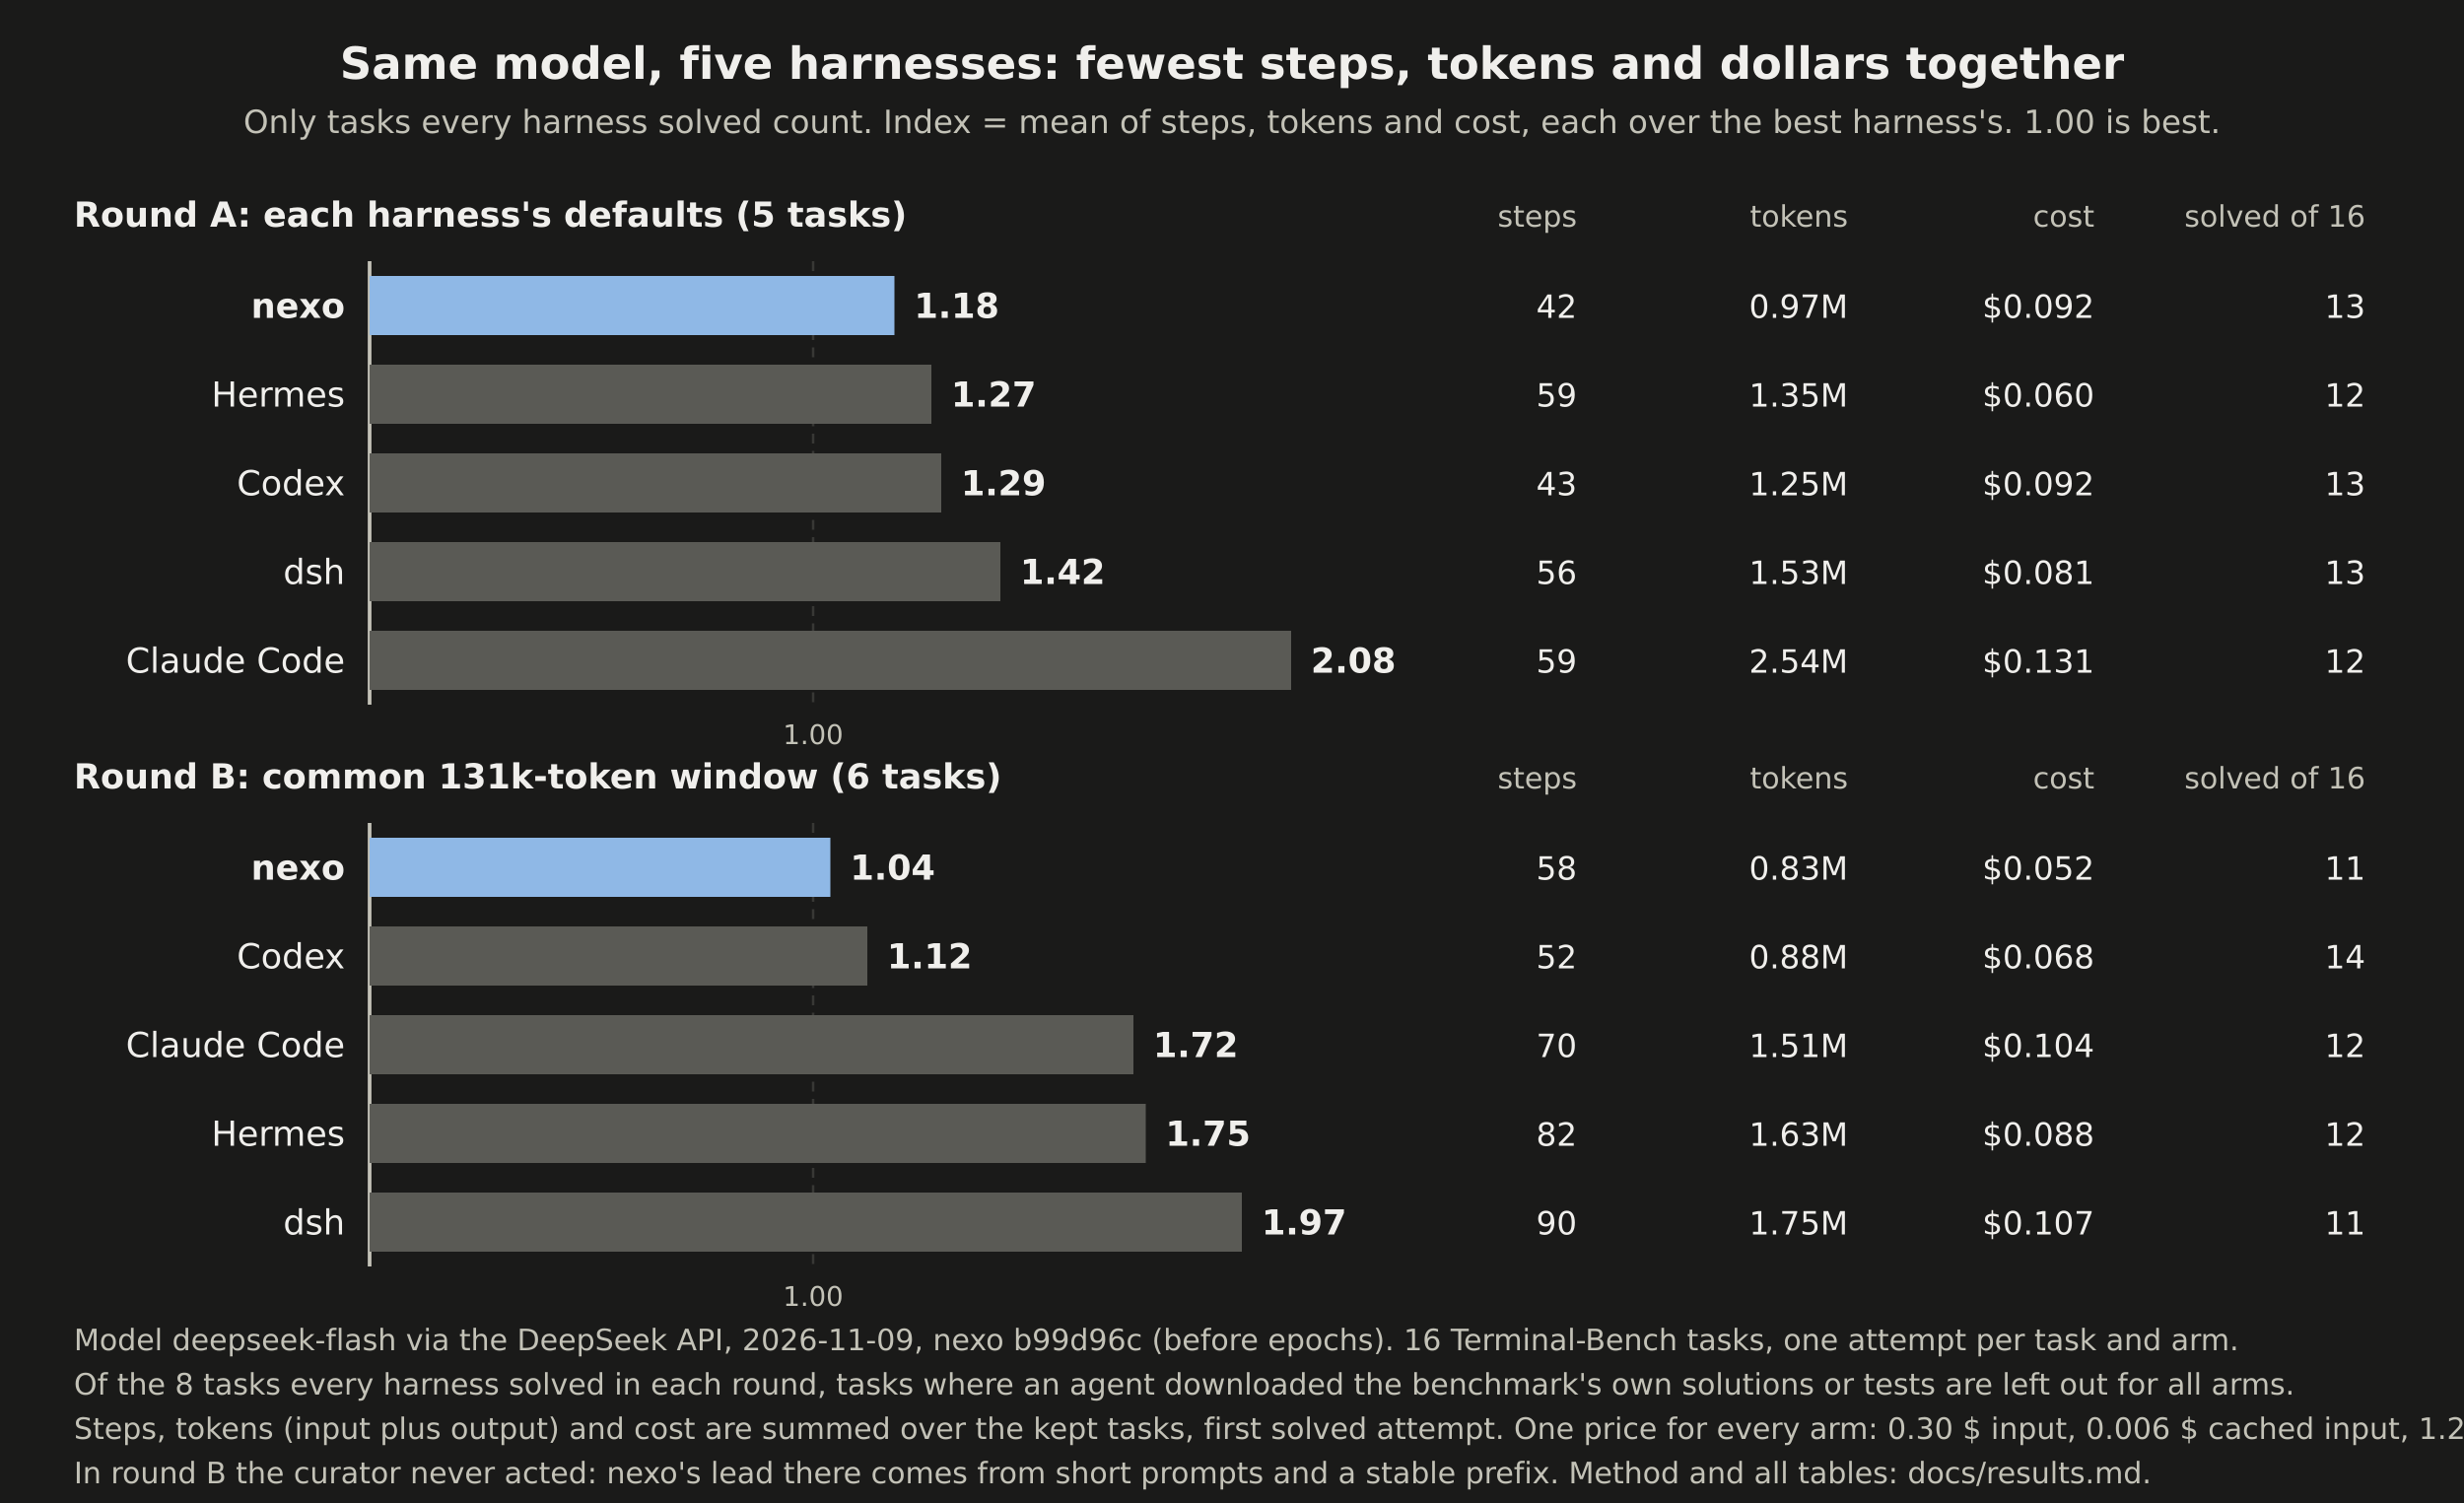
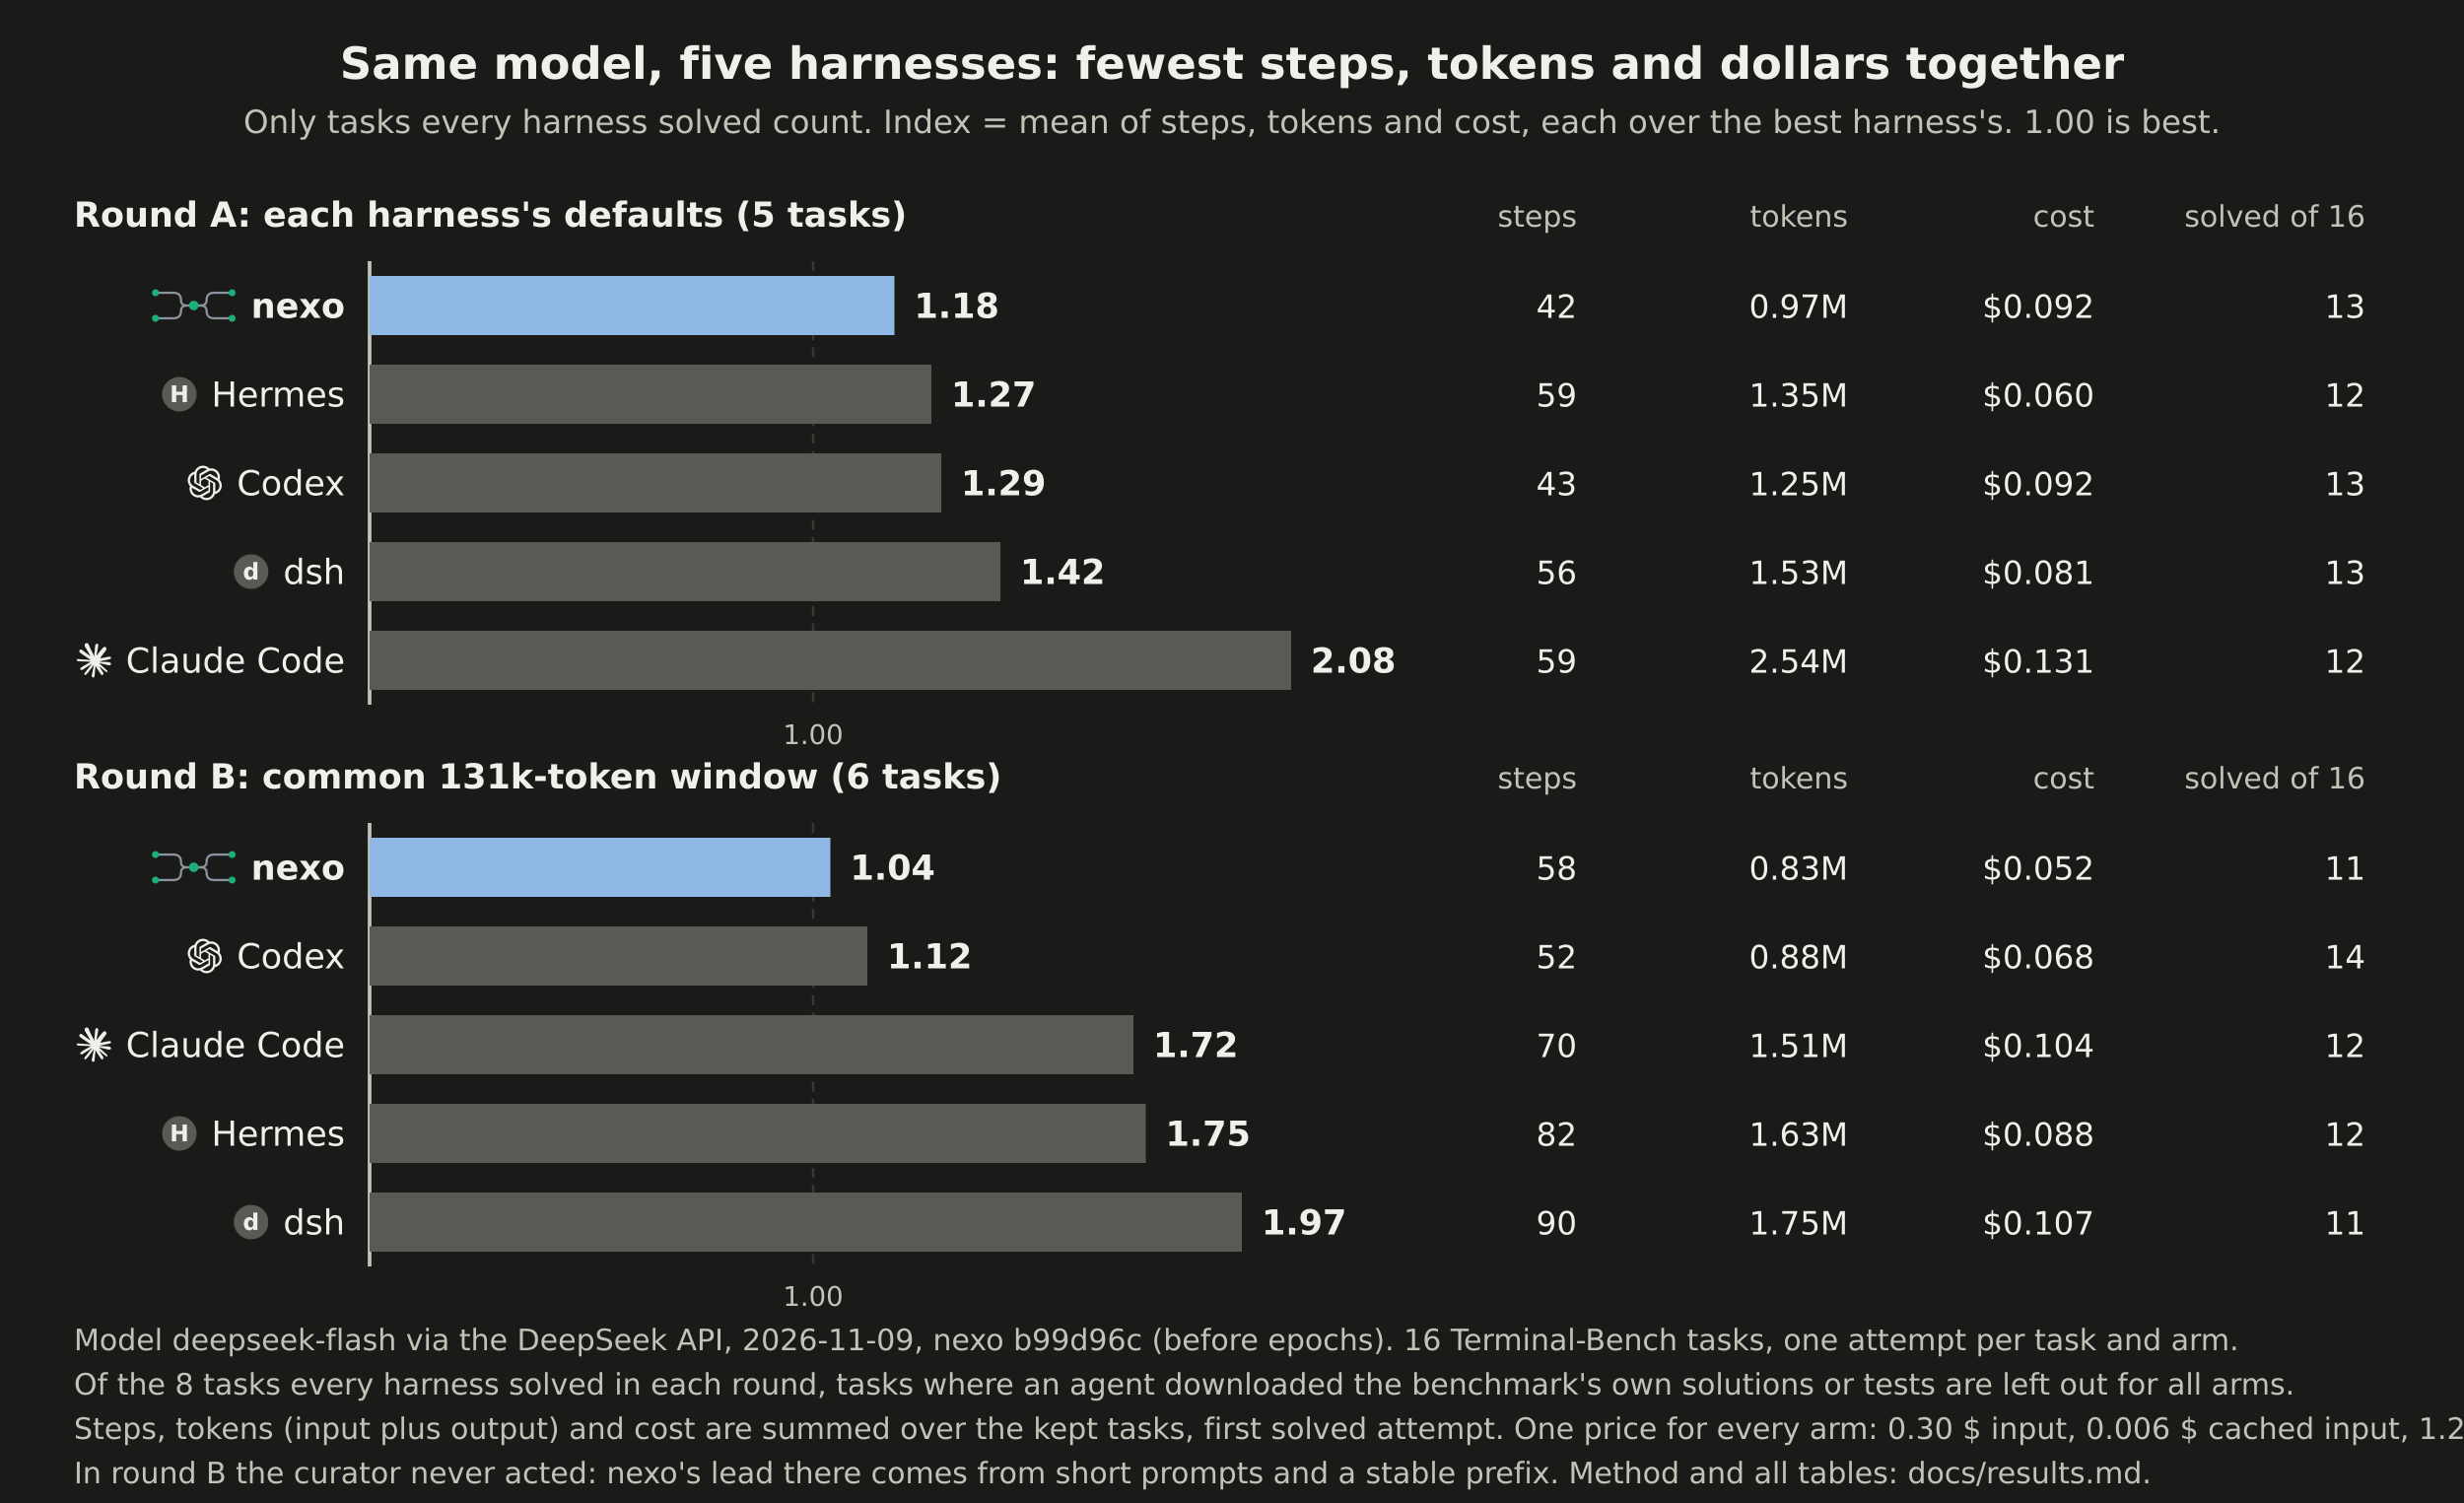
<svg xmlns="http://www.w3.org/2000/svg" width="1000" height="610" viewBox="0 0 1000 610" font-family="DejaVu Sans, Arial, sans-serif">
+   <defs>
+     <symbol id="l-nexo" viewBox="-14 -14 268 108">
+       <g fill="none" stroke="#8b949e" stroke-width="7" stroke-linecap="round" stroke-linejoin="round">
+         <path d="M0 0 H56 Q80 0 80 24 Q80 40 100 40 H120" />
+         <path d="M0 80 H56 Q80 80 80 56 Q80 40 100 40" />
+         <path d="M240 0 H184 Q160 0 160 24 Q160 40 140 40 H120" />
+         <path d="M240 80 H184 Q160 80 160 56 Q160 40 140 40" />
+       </g>
+       <g fill="#1baf7a">
+         <circle cx="0" cy="0" r="11" />
+         <circle cx="0" cy="80" r="11" />
+         <circle cx="240" cy="0" r="11" />
+         <circle cx="240" cy="80" r="11" />
+         <circle cx="120" cy="40" r="15" />
+       </g>
+     </symbol>
+     <symbol id="l-claude" viewBox="0 0 24 24">
+       <path d="m4.714 15.956 4.717-2.647.079-.231-.079-.128h-.231l-.789-.049-2.696-.073-2.337-.097-2.265-.121-.571-.121-.534-.704.055-.352.48-.322.686.061 1.518.103 2.277.158 1.651.097 2.447.255h.389l.055-.158-.134-.097-.103-.097L6.973 9.836l-2.55-1.688-1.336-.971-.723-.492-.364-.461-.158-1.008.656-.723.88.061.225.061.892.686 1.906 1.475 2.489 1.834.364.303.146-.103.018-.073-.164-.273-1.354-2.447-1.445-2.489-.643-1.032-.17-.619c-.061-.255-.103-.467-.103-.729L6.287.134 6.7 0l.996.134.419.364.619 1.415 1.002 2.228 1.554 3.03.455.898.243.832.091.255h.158v-.146l.128-1.706.237-2.095.231-2.696.079-.759.376-.911.747-.492.583.279.48.686-.067.443-.285 1.852-.559 2.902-.364 1.943h.212l.243-.243.984-1.305 1.651-2.064.729-.82.85-.905.546-.431h1.032l.759 1.129-.34 1.166-1.062 1.348-.88 1.141-1.263 1.7-.789 1.36.073.109.188-.018 2.853-.607 1.542-.279 1.84-.316.832.389.091.395-.328.807-1.967.486-2.307.461-3.436.814-.043.03.049.061 1.548.146.662.036h1.621l3.018.225.789.522.474.638-.079.486-1.214.619-1.639-.389-3.825-.911-1.311-.328h-.182v.109l1.093 1.069 2.003 1.809 2.507 2.331.128.577-.322.455-.34-.049-2.204-1.657-.85-.747-1.925-1.621h-.128v.17l.443.65 2.344 3.521.121 1.081-.17.352-.607.212-.668-.121-1.372-1.925L14.38 17.959l-1.141-1.943-.14.079-.674 7.255-.316.37-.729.279-.607-.461-.322-.747.322-1.475.389-1.925.316-1.53.285-1.9.17-.631-.012-.043-.14.018-1.433 1.967-2.18 2.945-1.724 1.846-.413.164-.716-.37.067-.662.401-.589 2.386-3.036 1.439-1.882.929-1.087-.006-.158h-.055l-6.338 4.116-1.129.146-.486-.455.061-.747.231-.243 1.906-1.311Z" />
+     </symbol>
+     <symbol id="l-openai" viewBox="0 0 24 24">
+       <path d="M22.282 9.821a5.985 5.985 0 0 0-.516-4.911 6.046 6.046 0 0 0-6.51-2.9A6.065 6.065 0 0 0 4.981 4.182a5.985 5.985 0 0 0-3.998 2.9 6.046 6.046 0 0 0 .743 7.097 5.98 5.98 0 0 0 .511 4.911 6.051 6.051 0 0 0 6.515 2.9A5.985 5.985 0 0 0 13.26 24a6.056 6.056 0 0 0 5.772-4.206 5.989 5.989 0 0 0 3.998-2.9 6.056 6.056 0 0 0-.748-7.073zm-9.022 12.608a4.476 4.476 0 0 1-2.876-1.041l.142-.08 4.778-2.758a.795.795 0 0 0 .393-.681v-6.737l2.02 1.169a.071.071 0 0 1 .038.052v5.583a4.504 4.504 0 0 1-4.495 4.494zm-9.661-4.125a4.471 4.471 0 0 1-.535-3.014l.142.085 4.783 2.758a.771.771 0 0 0 .781 0l5.843-3.369v2.332a.08.08 0 0 1-.033.061L9.74 19.95a4.499 4.499 0 0 1-6.141-1.646zM2.341 7.896a4.485 4.485 0 0 1 2.365-1.973V11.6a.766.766 0 0 0 .388.676l5.814 3.354-2.02 1.169a.076.076 0 0 1-.071 0l-4.83-2.787A4.504 4.504 0 0 1 2.341 7.872zm16.596 3.856L13.104 8.364 15.119 7.2a.076.076 0 0 1 .071 0l4.83 2.791a4.494 4.494 0 0 1-.676 8.104v-5.677a.79.79 0 0 0-.407-.667zm2.011-3.023l-.142-.085-4.774-2.782a.776.776 0 0 0-.785 0L9.409 9.23V6.897a.066.066 0 0 1 .028-.061l4.83-2.787a4.499 4.499 0 0 1 6.68 4.66zM8.306 12.863l-2.02-1.164a.08.08 0 0 1-.038-.057V6.074a4.499 4.499 0 0 1 7.376-3.454l-.142.081L8.704 5.459a.795.795 0 0 0-.393.681zm1.098-2.365l2.602-1.5 2.607 1.5v2.999l-2.597 1.5-2.607-1.5Z" />
+     </symbol>
+     <symbol id="l-hermes" viewBox="0 0 24 24">
+       <circle cx="12" cy="12" r="12" fill="#5a5a55" />
+       <text x="12" y="17.5" text-anchor="middle" font-size="16" font-weight="bold" fill="#f0efec">H</text>
+     </symbol>
+     <symbol id="l-dsh" viewBox="0 0 24 24">
+       <circle cx="12" cy="12" r="12" fill="#5a5a55" />
+       <text x="12" y="17.5" text-anchor="middle" font-size="16" font-weight="bold" fill="#f0efec">d</text>
+     </symbol>
+   </defs>
  <rect width="1000" height="610" fill="#1a1a19" />
  <text x="500" y="32" text-anchor="middle" font-size="18" font-weight="bold" fill="#f0efec">Same model, five harnesses: fewest steps, tokens and dollars together</text>
  <text x="500" y="54" text-anchor="middle" font-size="13" fill="#c3c2b7">Only tasks every harness solved count. Index = mean of steps, tokens and cost, each over the best harness's. 1.00 is best.</text>
  <text x="30" y="92" font-size="14" font-weight="bold" fill="#f0efec">Round A: each harness's defaults (5 tasks)</text>
  <text x="640" y="92" text-anchor="end" font-size="12" fill="#c3c2b7">steps</text>
  <text x="750" y="92" text-anchor="end" font-size="12" fill="#c3c2b7">tokens</text>
  <text x="850" y="92" text-anchor="end" font-size="12" fill="#c3c2b7">cost</text>
  <text x="960" y="92" text-anchor="end" font-size="12" fill="#c3c2b7">solved of 16</text>
  <line x1="150" y1="106" x2="150" y2="286" stroke="#c3c2b7" stroke-width="1.5" />
  <line x1="330" y1="106" x2="330" y2="286" stroke="#383835" stroke-width="1" stroke-dasharray="4 3" />
  <text x="140" y="129.0" text-anchor="end" font-size="14" font-weight="bold" fill="#f0efec">nexo</text>
+   <use href="#l-nexo" x="61.3" y="117.0" width="34.7" height="14" />
  <rect x="150" y="112" width="213" height="24" fill="#8fb8e6" />
  <text x="371" y="129.0" font-size="14" font-weight="bold" fill="#f0efec">1.18</text>
  <g font-size="13" fill="#f0efec" text-anchor="end">
    <text x="640" y="129.0">42</text>
    <text x="750" y="129.0">0.97M</text>
    <text x="850" y="129.0">$0.092</text>
    <text x="960" y="129.0">13</text>
  </g>
  <text x="140" y="165.0" text-anchor="end" font-size="14" fill="#f0efec">Hermes</text>
+   <use href="#l-hermes" x="65.8" y="153.0" width="14" height="14" fill="#f0efec" />
  <rect x="150" y="148" width="228" height="24" fill="#5a5a55" />
  <text x="386" y="165.0" font-size="14" font-weight="bold" fill="#f0efec">1.27</text>
  <g font-size="13" fill="#f0efec" text-anchor="end">
    <text x="640" y="165.0">59</text>
    <text x="750" y="165.0">1.35M</text>
    <text x="850" y="165.0">$0.060</text>
    <text x="960" y="165.0">12</text>
  </g>
  <text x="140" y="201.0" text-anchor="end" font-size="14" fill="#f0efec">Codex</text>
+   <use href="#l-openai" x="76.1" y="189.0" width="14" height="14" fill="#f0efec" />
  <rect x="150" y="184" width="232" height="24" fill="#5a5a55" />
  <text x="390" y="201.0" font-size="14" font-weight="bold" fill="#f0efec">1.29</text>
  <g font-size="13" fill="#f0efec" text-anchor="end">
    <text x="640" y="201.0">43</text>
    <text x="750" y="201.0">1.25M</text>
    <text x="850" y="201.0">$0.092</text>
    <text x="960" y="201.0">13</text>
  </g>
  <text x="140" y="237.0" text-anchor="end" font-size="14" fill="#f0efec">dsh</text>
+   <use href="#l-dsh" x="94.9" y="225.0" width="14" height="14" fill="#f0efec" />
  <rect x="150" y="220" width="256" height="24" fill="#5a5a55" />
  <text x="414" y="237.0" font-size="14" font-weight="bold" fill="#f0efec">1.42</text>
  <g font-size="13" fill="#f0efec" text-anchor="end">
    <text x="640" y="237.0">56</text>
    <text x="750" y="237.0">1.53M</text>
    <text x="850" y="237.0">$0.081</text>
    <text x="960" y="237.0">13</text>
  </g>
  <text x="140" y="273.0" text-anchor="end" font-size="14" fill="#f0efec">Claude Code</text>
+   <use href="#l-claude" x="31.1" y="261.0" width="14" height="14" fill="#f0efec" />
  <rect x="150" y="256" width="374" height="24" fill="#5a5a55" />
  <text x="532" y="273.0" font-size="14" font-weight="bold" fill="#f0efec">2.08</text>
  <g font-size="13" fill="#f0efec" text-anchor="end">
    <text x="640" y="273.0">59</text>
    <text x="750" y="273.0">2.54M</text>
    <text x="850" y="273.0">$0.131</text>
    <text x="960" y="273.0">12</text>
  </g>
  <text x="330" y="302" text-anchor="middle" font-size="11" fill="#c3c2b7">1.00</text>
  <text x="30" y="320" font-size="14" font-weight="bold" fill="#f0efec">Round B: common 131k-token window (6 tasks)</text>
  <text x="640" y="320" text-anchor="end" font-size="12" fill="#c3c2b7">steps</text>
  <text x="750" y="320" text-anchor="end" font-size="12" fill="#c3c2b7">tokens</text>
  <text x="850" y="320" text-anchor="end" font-size="12" fill="#c3c2b7">cost</text>
  <text x="960" y="320" text-anchor="end" font-size="12" fill="#c3c2b7">solved of 16</text>
  <line x1="150" y1="334" x2="150" y2="514" stroke="#c3c2b7" stroke-width="1.5" />
  <line x1="330" y1="334" x2="330" y2="514" stroke="#383835" stroke-width="1" stroke-dasharray="4 3" />
  <text x="140" y="357.0" text-anchor="end" font-size="14" font-weight="bold" fill="#f0efec">nexo</text>
+   <use href="#l-nexo" x="61.3" y="345.0" width="34.7" height="14" />
  <rect x="150" y="340" width="187" height="24" fill="#8fb8e6" />
  <text x="345" y="357.0" font-size="14" font-weight="bold" fill="#f0efec">1.04</text>
  <g font-size="13" fill="#f0efec" text-anchor="end">
    <text x="640" y="357.0">58</text>
    <text x="750" y="357.0">0.83M</text>
    <text x="850" y="357.0">$0.052</text>
    <text x="960" y="357.0">11</text>
  </g>
  <text x="140" y="393.0" text-anchor="end" font-size="14" fill="#f0efec">Codex</text>
+   <use href="#l-openai" x="76.1" y="381.0" width="14" height="14" fill="#f0efec" />
  <rect x="150" y="376" width="202" height="24" fill="#5a5a55" />
  <text x="360" y="393.0" font-size="14" font-weight="bold" fill="#f0efec">1.12</text>
  <g font-size="13" fill="#f0efec" text-anchor="end">
    <text x="640" y="393.0">52</text>
    <text x="750" y="393.0">0.88M</text>
    <text x="850" y="393.0">$0.068</text>
    <text x="960" y="393.0">14</text>
  </g>
  <text x="140" y="429.0" text-anchor="end" font-size="14" fill="#f0efec">Claude Code</text>
+   <use href="#l-claude" x="31.1" y="417.0" width="14" height="14" fill="#f0efec" />
  <rect x="150" y="412" width="310" height="24" fill="#5a5a55" />
  <text x="468" y="429.0" font-size="14" font-weight="bold" fill="#f0efec">1.72</text>
  <g font-size="13" fill="#f0efec" text-anchor="end">
    <text x="640" y="429.0">70</text>
    <text x="750" y="429.0">1.51M</text>
    <text x="850" y="429.0">$0.104</text>
    <text x="960" y="429.0">12</text>
  </g>
  <text x="140" y="465.0" text-anchor="end" font-size="14" fill="#f0efec">Hermes</text>
+   <use href="#l-hermes" x="65.8" y="453.0" width="14" height="14" fill="#f0efec" />
  <rect x="150" y="448" width="315" height="24" fill="#5a5a55" />
  <text x="473" y="465.0" font-size="14" font-weight="bold" fill="#f0efec">1.75</text>
  <g font-size="13" fill="#f0efec" text-anchor="end">
    <text x="640" y="465.0">82</text>
    <text x="750" y="465.0">1.63M</text>
    <text x="850" y="465.0">$0.088</text>
    <text x="960" y="465.0">12</text>
  </g>
  <text x="140" y="501.0" text-anchor="end" font-size="14" fill="#f0efec">dsh</text>
+   <use href="#l-dsh" x="94.9" y="489.0" width="14" height="14" fill="#f0efec" />
  <rect x="150" y="484" width="354" height="24" fill="#5a5a55" />
  <text x="512" y="501.0" font-size="14" font-weight="bold" fill="#f0efec">1.97</text>
  <g font-size="13" fill="#f0efec" text-anchor="end">
    <text x="640" y="501.0">90</text>
    <text x="750" y="501.0">1.75M</text>
    <text x="850" y="501.0">$0.107</text>
    <text x="960" y="501.0">11</text>
  </g>
  <text x="330" y="530" text-anchor="middle" font-size="11" fill="#c3c2b7">1.00</text>
  <g font-size="12" fill="#c3c2b7">
    <text x="30" y="548">Model deepseek-flash via the DeepSeek API, 2026-11-09, nexo b99d96c (before epochs). 16 Terminal-Bench tasks, one attempt per task and arm.</text>
    <text x="30" y="566">Of the 8 tasks every harness solved in each round, tasks where an agent downloaded the benchmark's own solutions or tests are left out for all arms.</text>
    <text x="30" y="584">Steps, tokens (input plus output) and cost are summed over the kept tasks, first solved attempt. One price for every arm: 0.30 $ input, 0.006 $ cached input, 1.20 $ output per million tokens.</text>
    <text x="30" y="602">In round B the curator never acted: nexo's lead there comes from short prompts and a stable prefix. Method and all tables: docs/results.md.</text>
  </g>
</svg>
